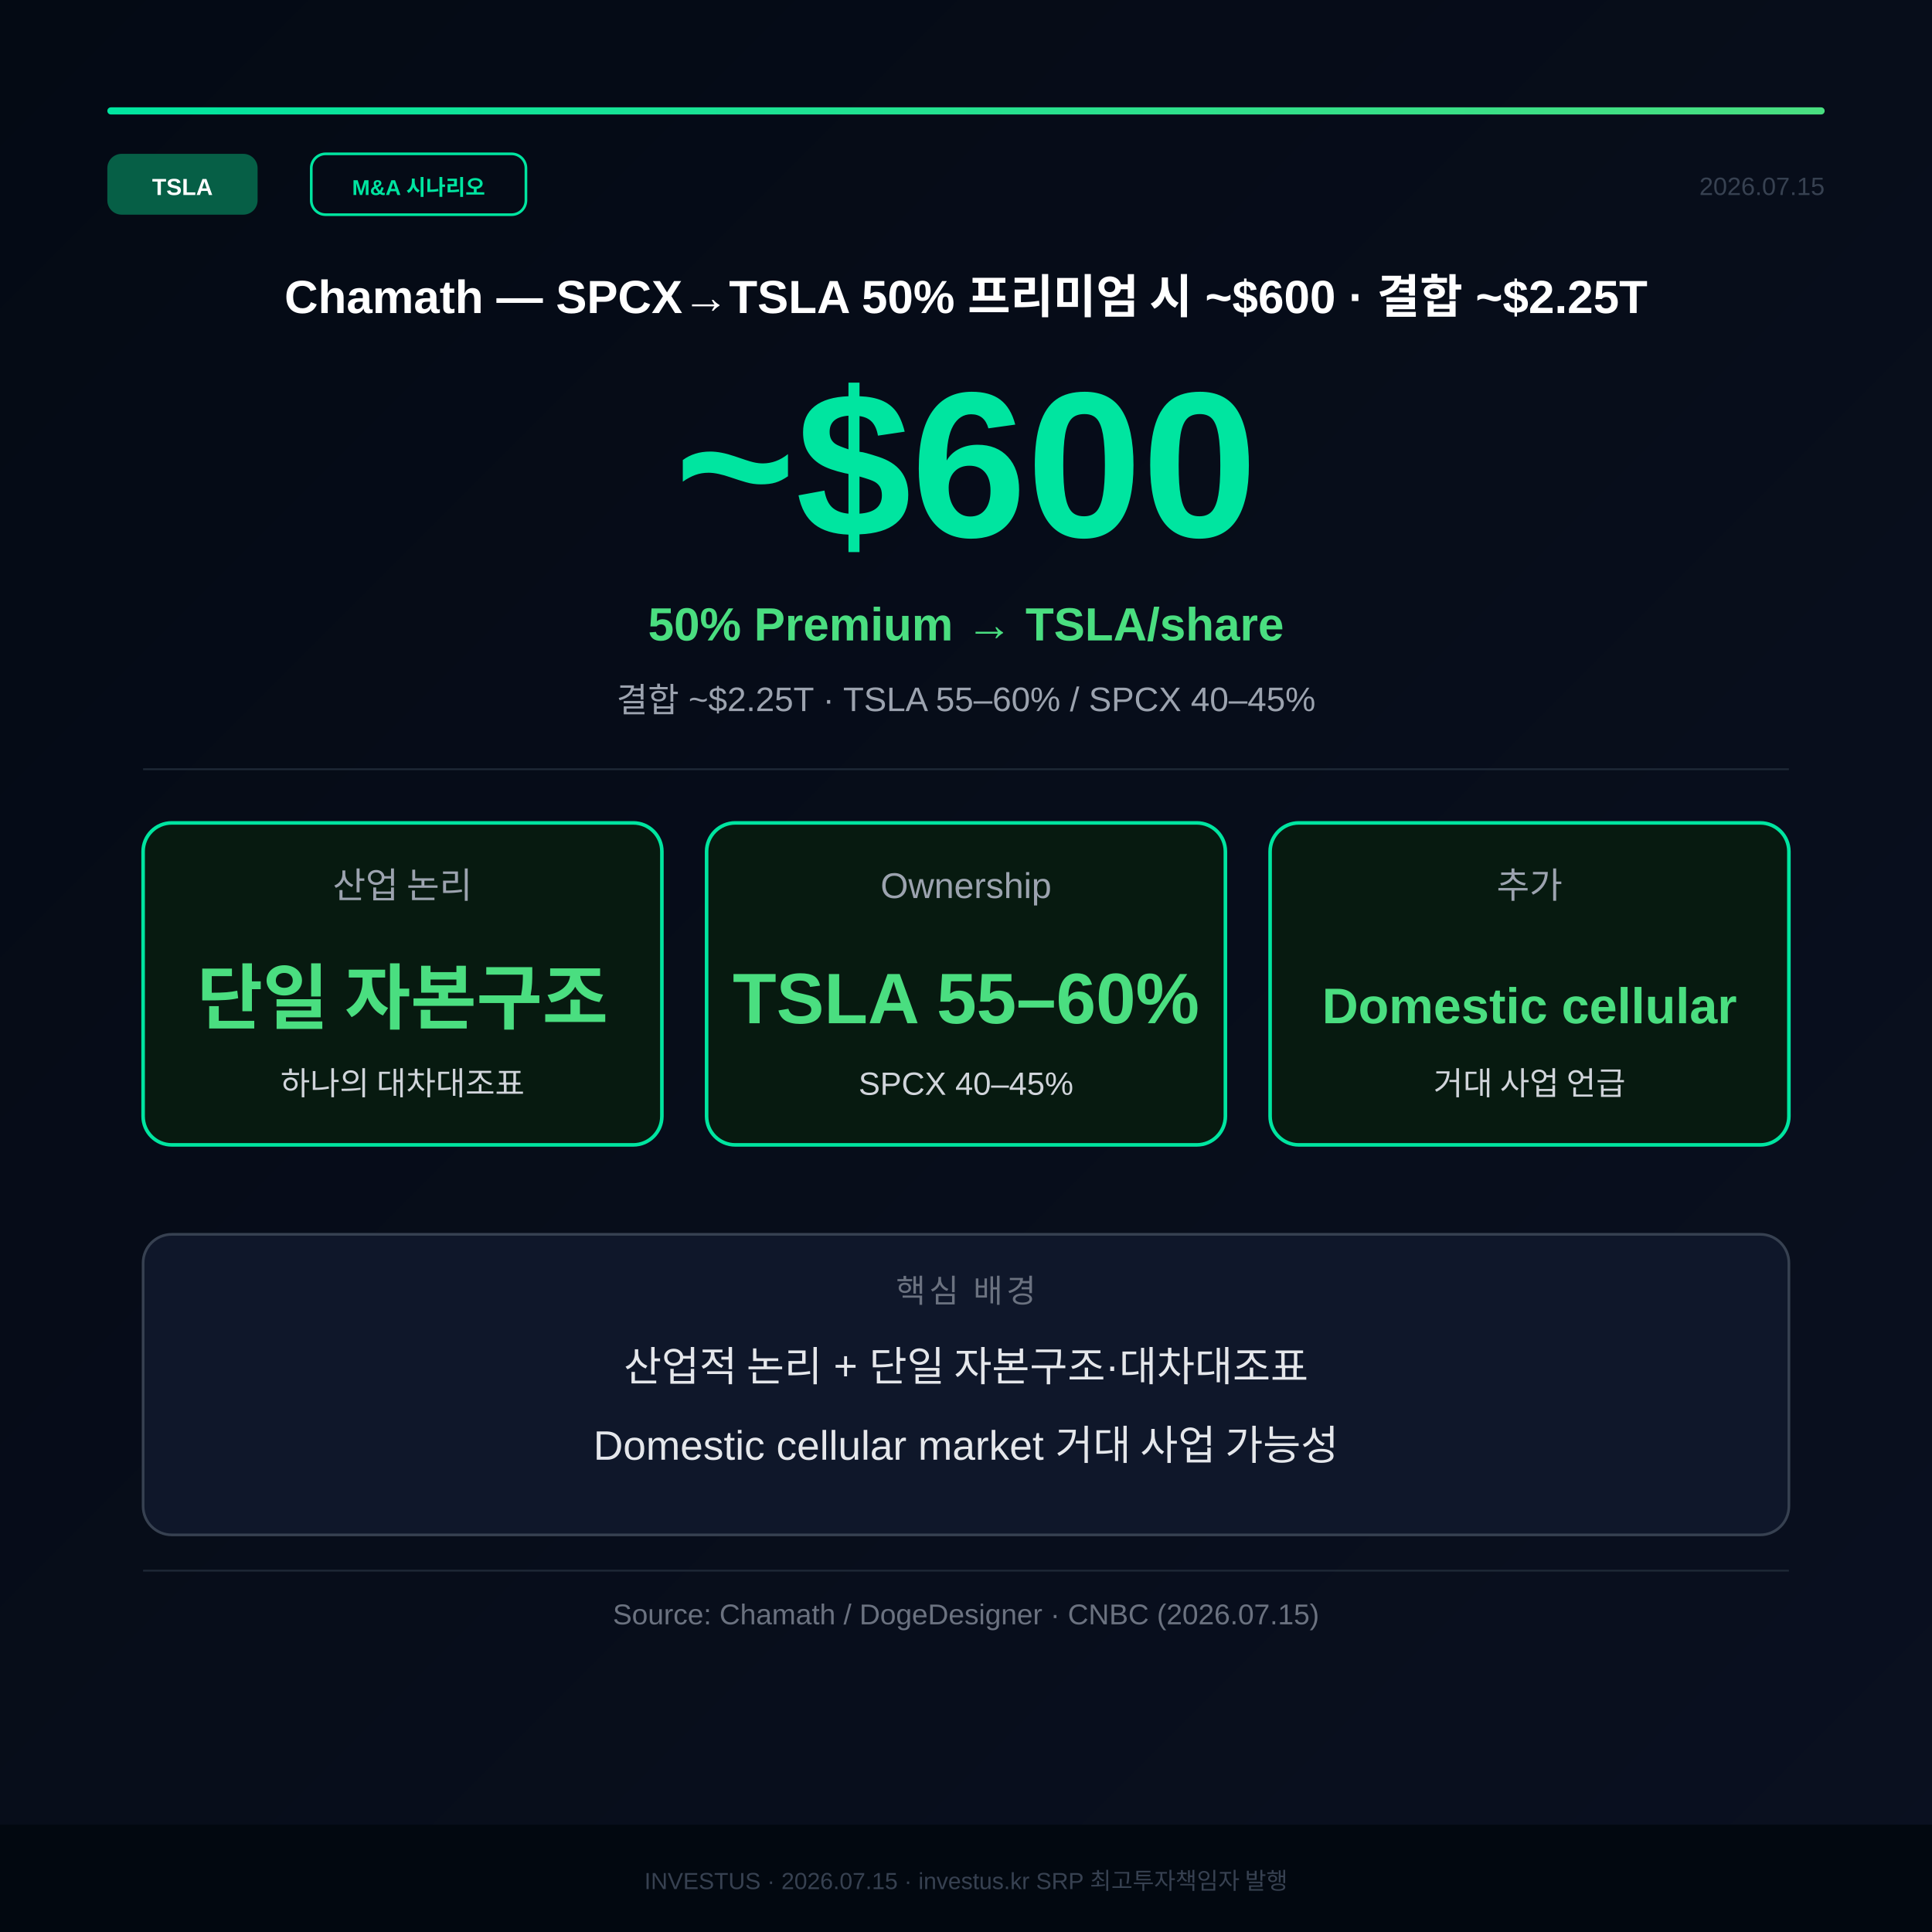
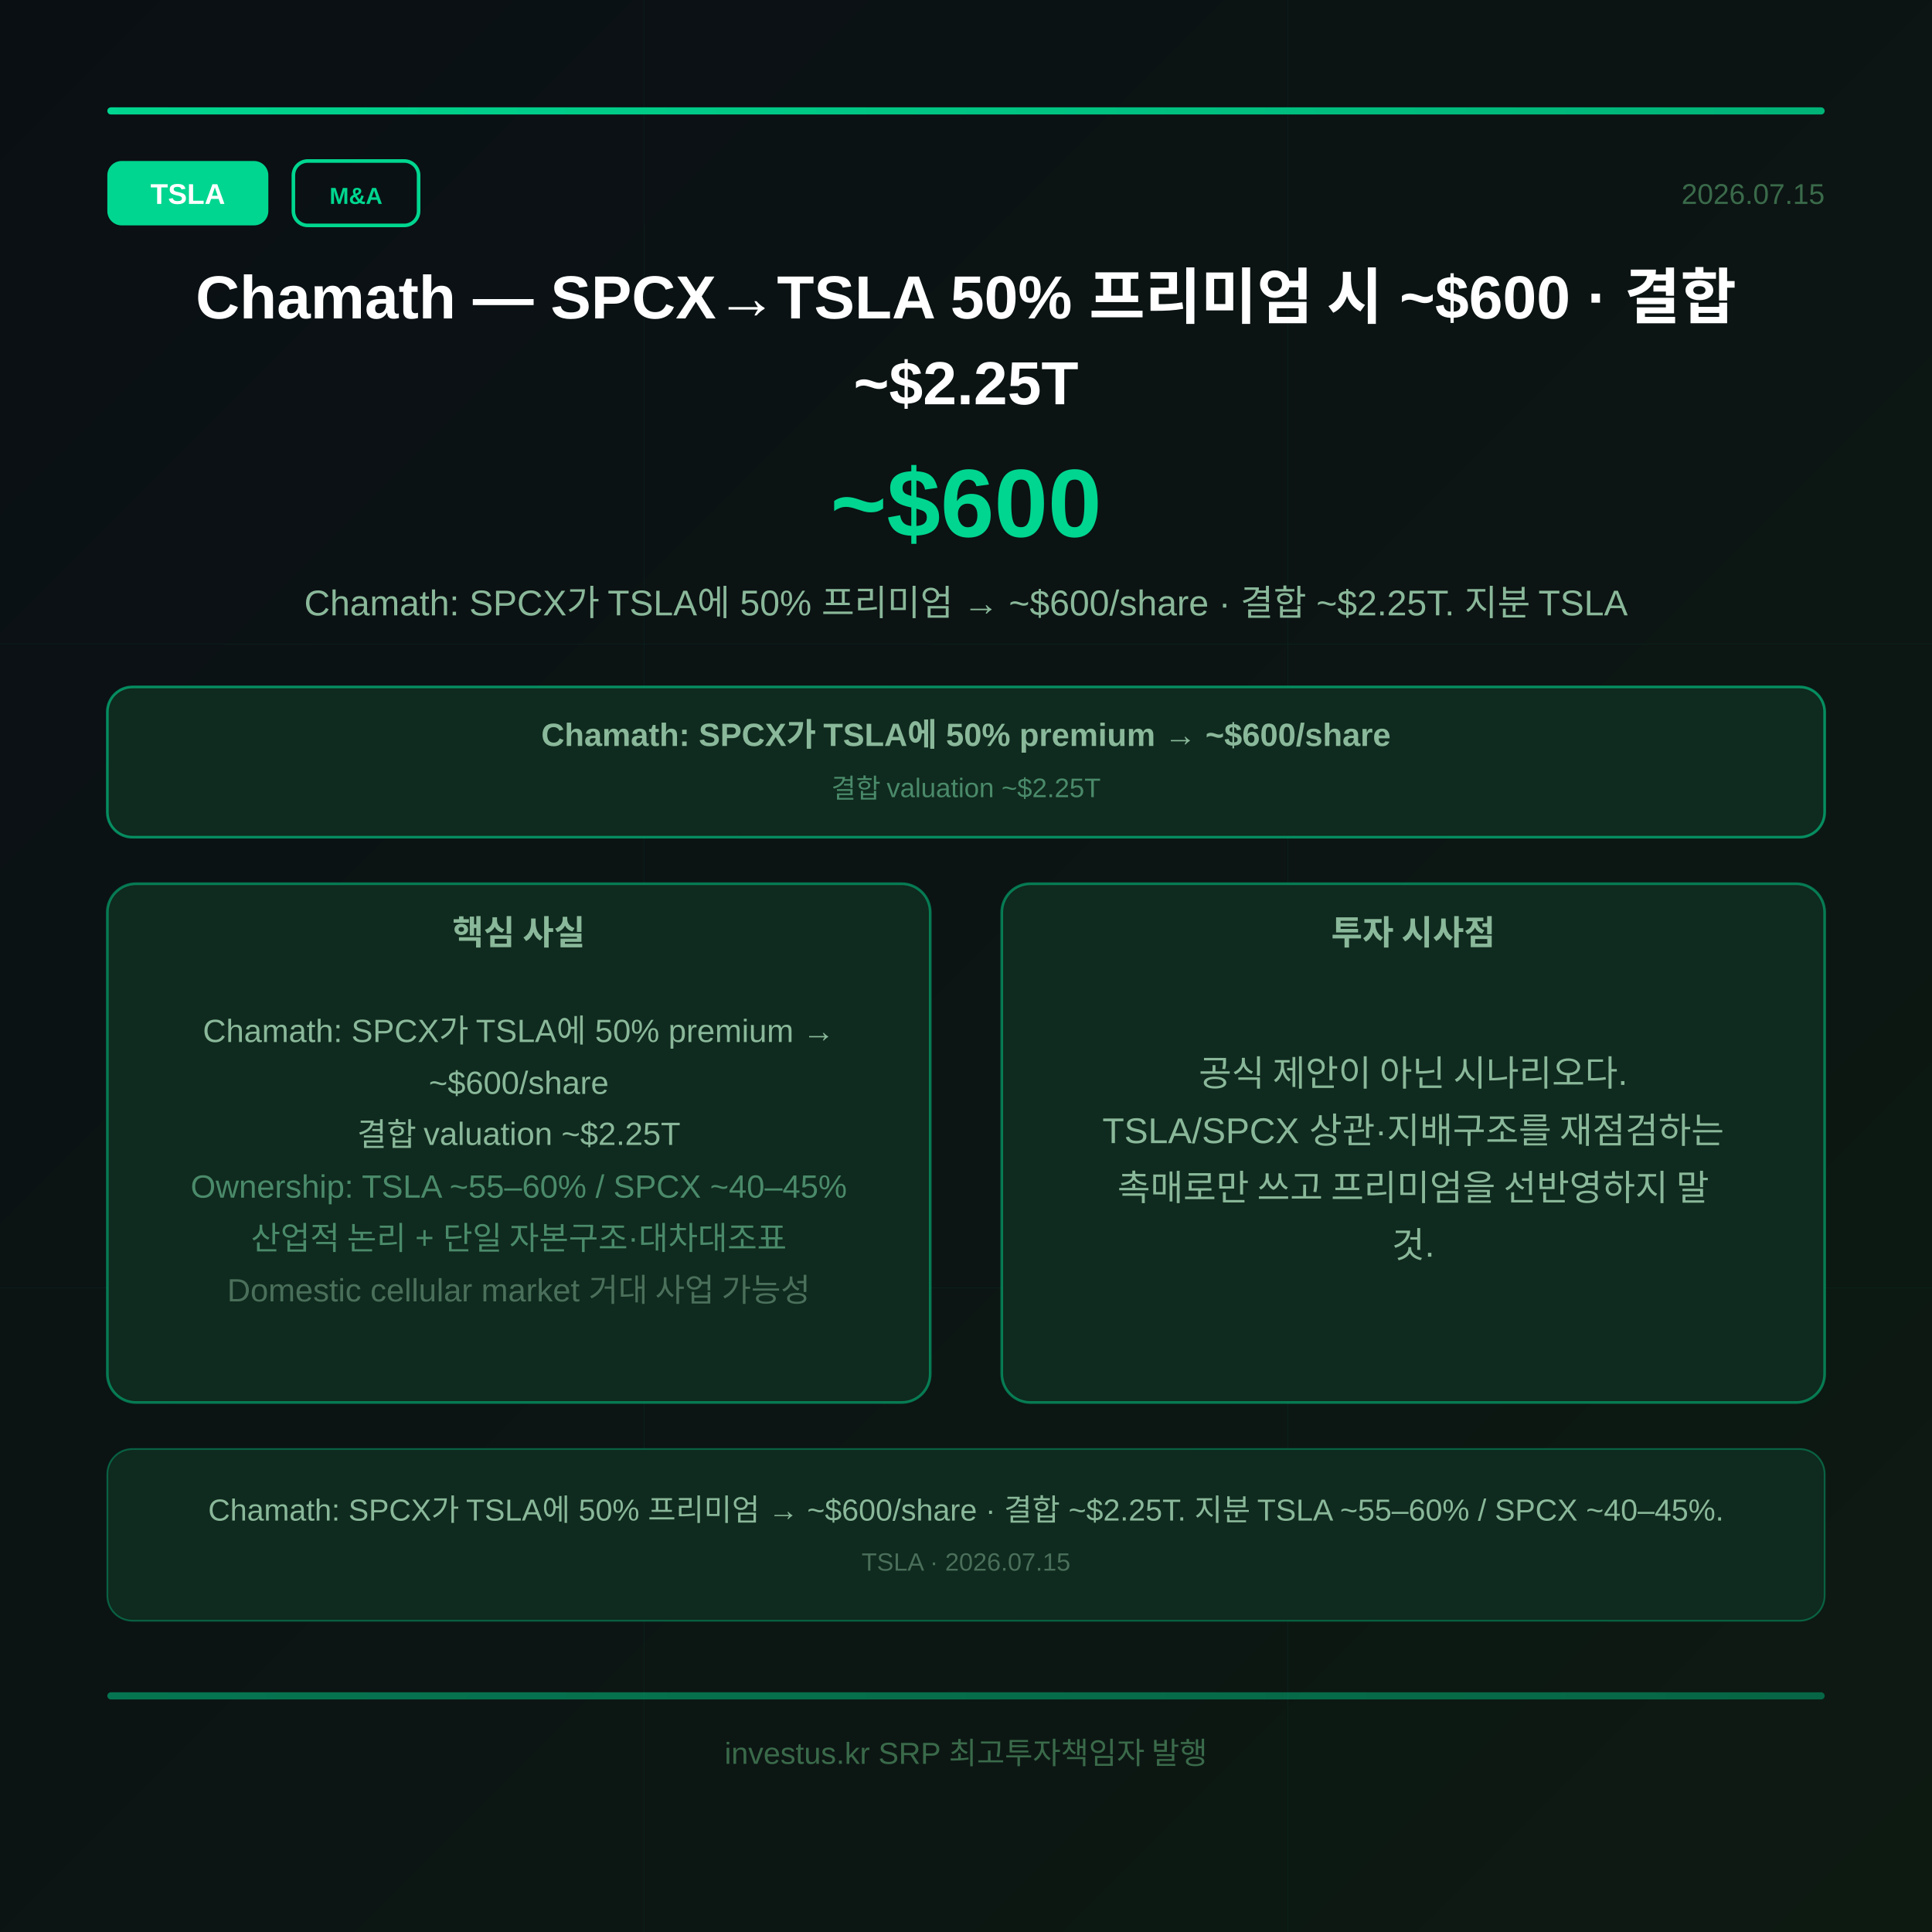
<svg xmlns="http://www.w3.org/2000/svg" viewBox="0 0 1080 1080" width="1080" height="1080">
  <defs>
    <linearGradient id="bg" x1="0%" y1="0%" x2="100%" y2="100%">
-       <stop offset="0%" style="stop-color:#040a14" />
-       <stop offset="100%" style="stop-color:#0a1020" />
+       <stop offset="0%" style="stop-color:#0a0f14" />
+       <stop offset="100%" style="stop-color:#0d1a12" />
    </linearGradient>
    <linearGradient id="grad" x1="0%" y1="0%" x2="100%" y2="0%">
-       <stop offset="0%" style="stop-color:#00e5a0" />
-       <stop offset="100%" style="stop-color:#4ade80" />
+       <stop offset="0%" style="stop-color:#00d68f" />
+       <stop offset="100%" style="stop-color:#00b377" />
    </linearGradient>
  </defs>
  <rect width="1080" height="1080" fill="url(#bg)" />
+   <line x1="0" y1="360" x2="1080" y2="360" stroke="#00d68f" stroke-width="0.3" stroke-opacity="0.08" />
+   <line x1="0" y1="720" x2="1080" y2="720" stroke="#00d68f" stroke-width="0.3" stroke-opacity="0.08" />
+   <line x1="360" y1="0" x2="360" y2="1080" stroke="#00d68f" stroke-width="0.3" stroke-opacity="0.08" />
+   <line x1="720" y1="0" x2="720" y2="1080" stroke="#00d68f" stroke-width="0.3" stroke-opacity="0.08" />
  <rect x="60" y="60" width="960" height="4" fill="url(#grad)" rx="2" />
-   <rect x="60" y="86" width="84" height="34" rx="8" fill="#065f46" />
-   <text x="102.0" y="109" font-family="Arial Black, Arial" font-weight="900" font-size="13" fill="#ffffff" text-anchor="middle">TSLA</text>
-   <rect x="174" y="86" width="120" height="34" rx="8" fill="none" stroke="#00e5a0" stroke-width="1.5" />
-   <text x="234.0" y="109" font-family="Arial, sans-serif" font-weight="700" font-size="12" fill="#00e5a0" text-anchor="middle">M&amp;A 시나리오</text>
-   <text x="1020" y="109" font-family="Arial, sans-serif" font-size="14" fill="#374151" text-anchor="end">2026.07.15</text>
-   <text x="540" y="175" font-family="Arial Black, Arial" font-weight="900" font-size="26" fill="#ffffff" text-anchor="middle">Chamath — SPCX→TSLA 50% 프리미엄 시 ~$600 · 결합 ~$2.25T</text>
-   <text x="540" y="300" font-family="Arial Black, Arial" font-weight="900" font-size="116" fill="#00e5a0" text-anchor="middle">~$600</text>
-   <text x="540" y="358" font-family="Arial Black, Arial" font-weight="900" font-size="26" fill="#4ade80" text-anchor="middle">50% Premium → TSLA/share</text>
-   <text x="540" y="398" font-family="Arial, sans-serif" font-size="19" fill="#9ca3af" text-anchor="middle">결합 ~$2.25T · TSLA 55–60% / SPCX 40–45%</text>
-   <line x1="80" y1="430" x2="1000" y2="430" stroke="#1f2937" stroke-width="1" />
-   <rect x="80" y="460" width="290" height="180" rx="16" fill="#071a10" stroke="#00e5a0" stroke-width="2" />
-   <text x="225.0" y="502" font-family="Arial, sans-serif" font-size="20" fill="#9ca3af" text-anchor="middle">산업 논리</text>
-   <text x="225.0" y="572" font-family="Arial Black, Arial" font-weight="900" font-size="40" fill="#4ade80" text-anchor="middle">단일 자본구조</text>
-   <text x="225.0" y="612" font-family="Arial, sans-serif" font-size="18" fill="#d1d5db" text-anchor="middle">하나의 대차대조표</text>
-   <rect x="395" y="460" width="290" height="180" rx="16" fill="#071a10" stroke="#00e5a0" stroke-width="2" />
-   <text x="540.0" y="502" font-family="Arial, sans-serif" font-size="20" fill="#9ca3af" text-anchor="middle">Ownership</text>
-   <text x="540.0" y="572" font-family="Arial Black, Arial" font-weight="900" font-size="40" fill="#4ade80" text-anchor="middle">TSLA 55–60%</text>
-   <text x="540.0" y="612" font-family="Arial, sans-serif" font-size="18" fill="#d1d5db" text-anchor="middle">SPCX 40–45%</text>
-   <rect x="710" y="460" width="290" height="180" rx="16" fill="#071a10" stroke="#00e5a0" stroke-width="2" />
-   <text x="855.0" y="502" font-family="Arial, sans-serif" font-size="20" fill="#9ca3af" text-anchor="middle">추가</text>
-   <text x="855.0" y="572" font-family="Arial Black, Arial" font-weight="900" font-size="28" fill="#4ade80" text-anchor="middle">Domestic cellular</text>
-   <text x="855.0" y="612" font-family="Arial, sans-serif" font-size="18" fill="#d1d5db" text-anchor="middle">거대 사업 언급</text>
-   <rect x="80" y="690" width="920" height="168" rx="16" fill="#0f172a" stroke="#374151" stroke-width="1.5" />
-   <text x="540" y="728" font-family="Arial, sans-serif" font-size="18" fill="#6b7280" text-anchor="middle" letter-spacing="2">핵심 배경</text>
-   <text x="540" y="772" font-family="Arial, sans-serif" font-size="23" fill="#e5e7eb" text-anchor="middle">산업적 논리 + 단일 자본구조·대차대조표</text>
-   <text x="540" y="816" font-family="Arial, sans-serif" font-size="23" fill="#e5e7eb" text-anchor="middle">Domestic cellular market 거대 사업 가능성</text>
-   <line x1="80" y1="878" x2="1000" y2="878" stroke="#1f2937" stroke-width="1" />
-   <text x="540" y="908" font-family="Arial, sans-serif" font-size="16" fill="#6b7280" text-anchor="middle">Source: Chamath / DogeDesigner · CNBC (2026.07.15)</text>
-   <rect x="0" y="1020" width="1080" height="60" fill="#020810" />
-   <text x="540" y="1056" font-family="Arial, sans-serif" font-size="13" fill="#374151" text-anchor="middle">INVESTUS · 2026.07.15 · investus.kr SRP 최고투자책임자 발행</text>
+   <rect x="60" y="90" width="90" height="36" rx="8" fill="#00d68f" />
+   <text x="105" y="114" font-family="Arial Black, Arial" font-weight="900" font-size="16" fill="#ffffff" text-anchor="middle">TSLA</text>
+   <rect x="164" y="90" width="70" height="36" rx="8" fill="none" stroke="#00d68f" stroke-width="2" />
+   <text x="199" y="114" font-family="Arial, sans-serif" font-weight="700" font-size="13" fill="#00d68f" text-anchor="middle">M&amp;A</text>
+   <text x="1020" y="114" font-family="Arial, sans-serif" font-size="16" fill="#3a6a4a" text-anchor="end">2026.07.15</text>
+   <text x="540" y="178" font-family="Arial Black, Arial" font-weight="900" font-size="34" fill="#ffffff" text-anchor="middle">Chamath — SPCX→TSLA 50% 프리미엄 시 ~$600 · 결합</text>
+   <text x="540" y="226" font-family="Arial Black, Arial" font-weight="900" font-size="34" fill="#ffffff" text-anchor="middle">~$2.25T</text>
+   <text x="540" y="300" font-family="Arial Black, Arial" font-weight="900" font-size="54" fill="#00d68f" text-anchor="middle">~$600</text>
+   <text x="540" y="344" font-family="Arial, sans-serif" font-size="20" fill="#8ab89a" text-anchor="middle">Chamath: SPCX가 TSLA에 50% 프리미엄 → ~$600/share · 결합 ~$2.25T. 지분 TSLA</text>
+   <rect x="60" y="384" width="960" height="84" rx="14" fill="#0f2a1e" stroke="#00d68f" stroke-width="1.5" stroke-opacity="0.6" />
+   <text x="540" y="417" font-family="Arial Black, Arial" font-weight="900" font-size="18" fill="#8ab89a" text-anchor="middle">Chamath: SPCX가 TSLA에 50% premium → ~$600/share</text>
+   <text x="540" y="446" font-family="Arial, sans-serif" font-size="15" fill="#4a8a6a" text-anchor="middle">결합 valuation ~$2.25T</text>
+   <rect x="60" y="494" width="460" height="290" rx="16" fill="#0f2a1e" stroke="#00d68f" stroke-width="1.5" stroke-opacity="0.5" />
+   <text x="290" y="528" font-family="Arial Black, Arial" font-weight="900" font-size="19" fill="#8ab89a" text-anchor="middle">핵심 사실</text>
+   <text x="290" y="582.5" font-family="Arial, sans-serif" font-size="18" fill="#8ab89a" text-anchor="middle">Chamath: SPCX가 TSLA에 50% premium →</text>
+   <text x="290" y="611.5" font-family="Arial, sans-serif" font-size="18" fill="#8ab89a" text-anchor="middle">~$600/share</text>
+   <text x="290" y="640.5" font-family="Arial, sans-serif" font-size="18" fill="#8ab89a" text-anchor="middle">결합 valuation ~$2.25T</text>
+   <text x="290" y="669.5" font-family="Arial, sans-serif" font-size="18" fill="#4a8a6a" text-anchor="middle">Ownership: TSLA ~55–60% / SPCX ~40–45%</text>
+   <text x="290" y="698.5" font-family="Arial, sans-serif" font-size="18" fill="#4a8a6a" text-anchor="middle">산업적 논리 + 단일 자본구조·대차대조표</text>
+   <text x="290" y="727.5" font-family="Arial, sans-serif" font-size="18" fill="#4a6f5a" text-anchor="middle">Domestic cellular market 거대 사업 가능성</text>
+   <rect x="560" y="494" width="460" height="290" rx="16" fill="#0f2a1e" stroke="#00d68f" stroke-width="1.5" stroke-opacity="0.5" />
+   <text x="790" y="528" font-family="Arial Black, Arial" font-weight="900" font-size="19" fill="#8ab89a" text-anchor="middle">투자 시사점</text>
+   <text x="790" y="607.0" font-family="Arial, sans-serif" font-size="20" fill="#8ab89a" text-anchor="middle">공식 제안이 아닌 시나리오다.</text>
+   <text x="790" y="639.0" font-family="Arial, sans-serif" font-size="20" fill="#8ab89a" text-anchor="middle">TSLA/SPCX 상관·지배구조를 재점검하는</text>
+   <text x="790" y="671.0" font-family="Arial, sans-serif" font-size="20" fill="#8ab89a" text-anchor="middle">촉매로만 쓰고 프리미엄을 선반영하지 말</text>
+   <text x="790" y="703.0" font-family="Arial, sans-serif" font-size="20" fill="#8ab89a" text-anchor="middle">것.</text>
+   <rect x="60" y="810" width="960" height="96" rx="14" fill="#0f2a1e" stroke="#00d68f" stroke-width="1" stroke-opacity="0.35" />
+   <text x="540" y="850" font-family="Arial, sans-serif" font-size="17" fill="#8ab89a" text-anchor="middle">Chamath: SPCX가 TSLA에 50% 프리미엄 → ~$600/share · 결합 ~$2.25T. 지분 TSLA ~55–60% / SPCX ~40–45%.</text>
+   <text x="540" y="878" font-family="Arial, sans-serif" font-size="14" fill="#4a6f5a" text-anchor="middle">TSLA · 2026.07.15</text>
+   <rect x="60" y="946" width="960" height="4" fill="url(#grad)" rx="2" opacity="0.5" />
+   <text x="540" y="986" font-family="Arial, sans-serif" font-size="17" fill="#3a6a4a" text-anchor="middle">investus.kr  SRP 최고투자책임자 발행</text>
</svg>
